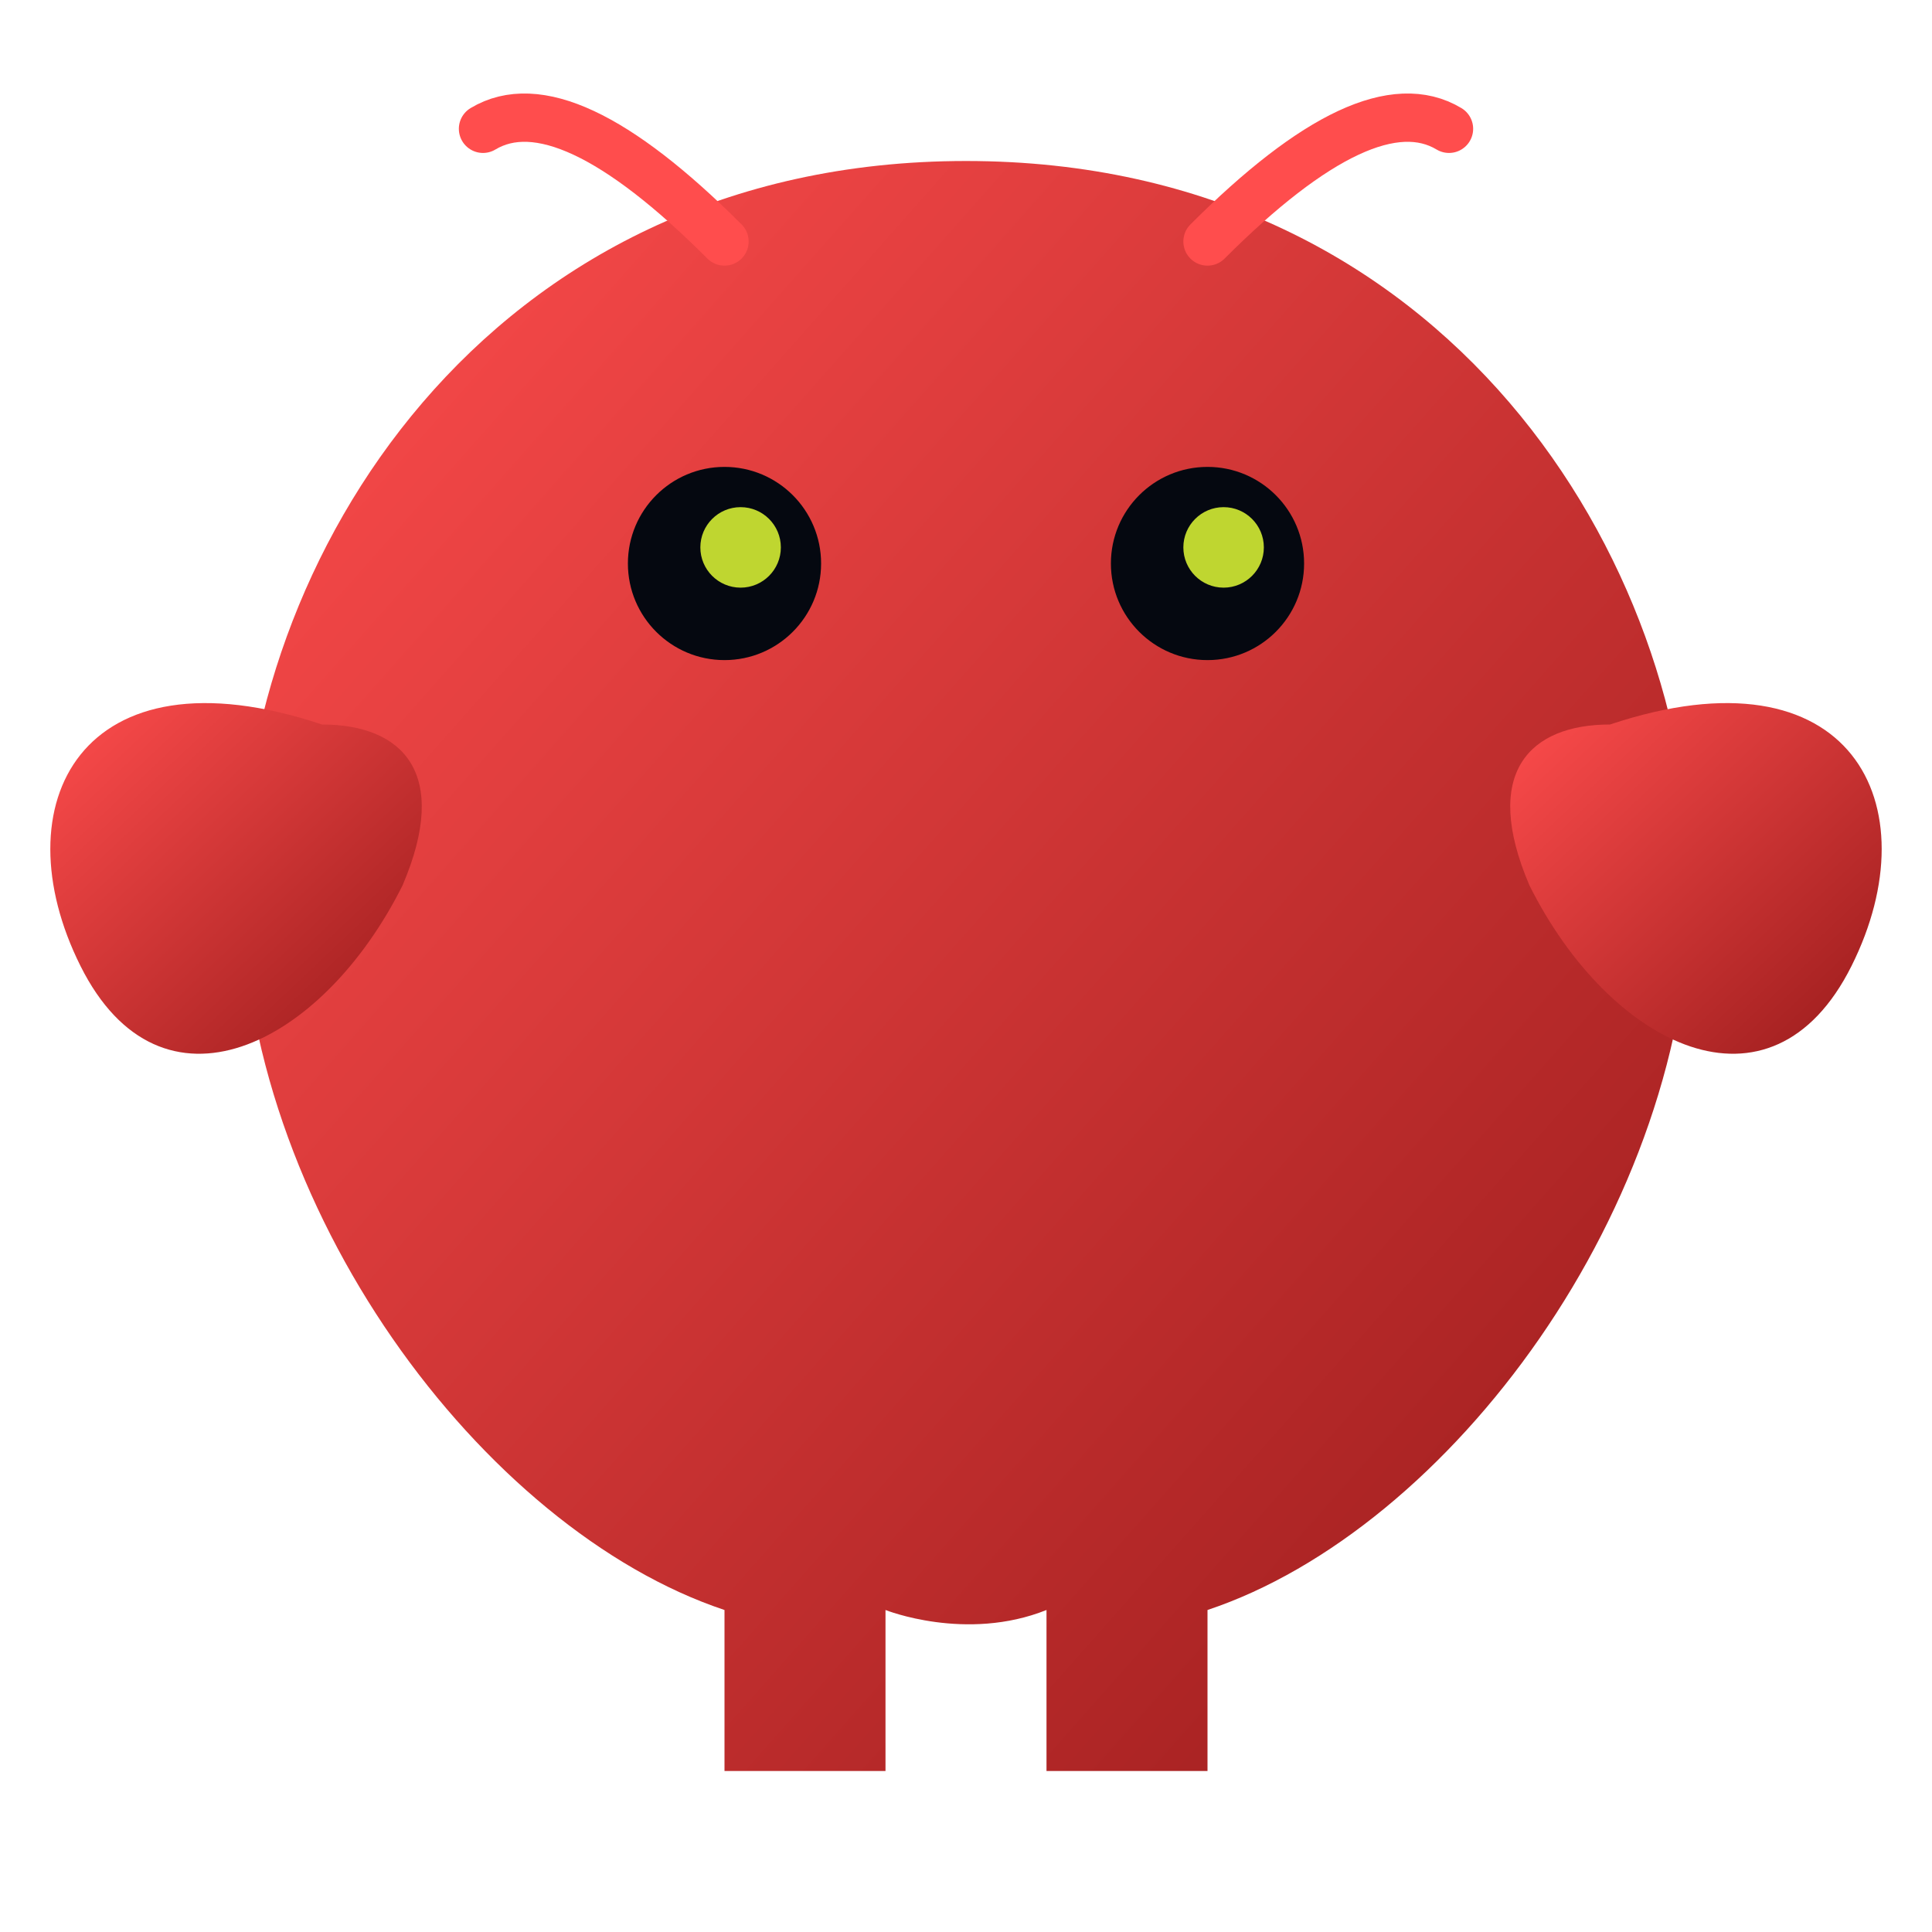
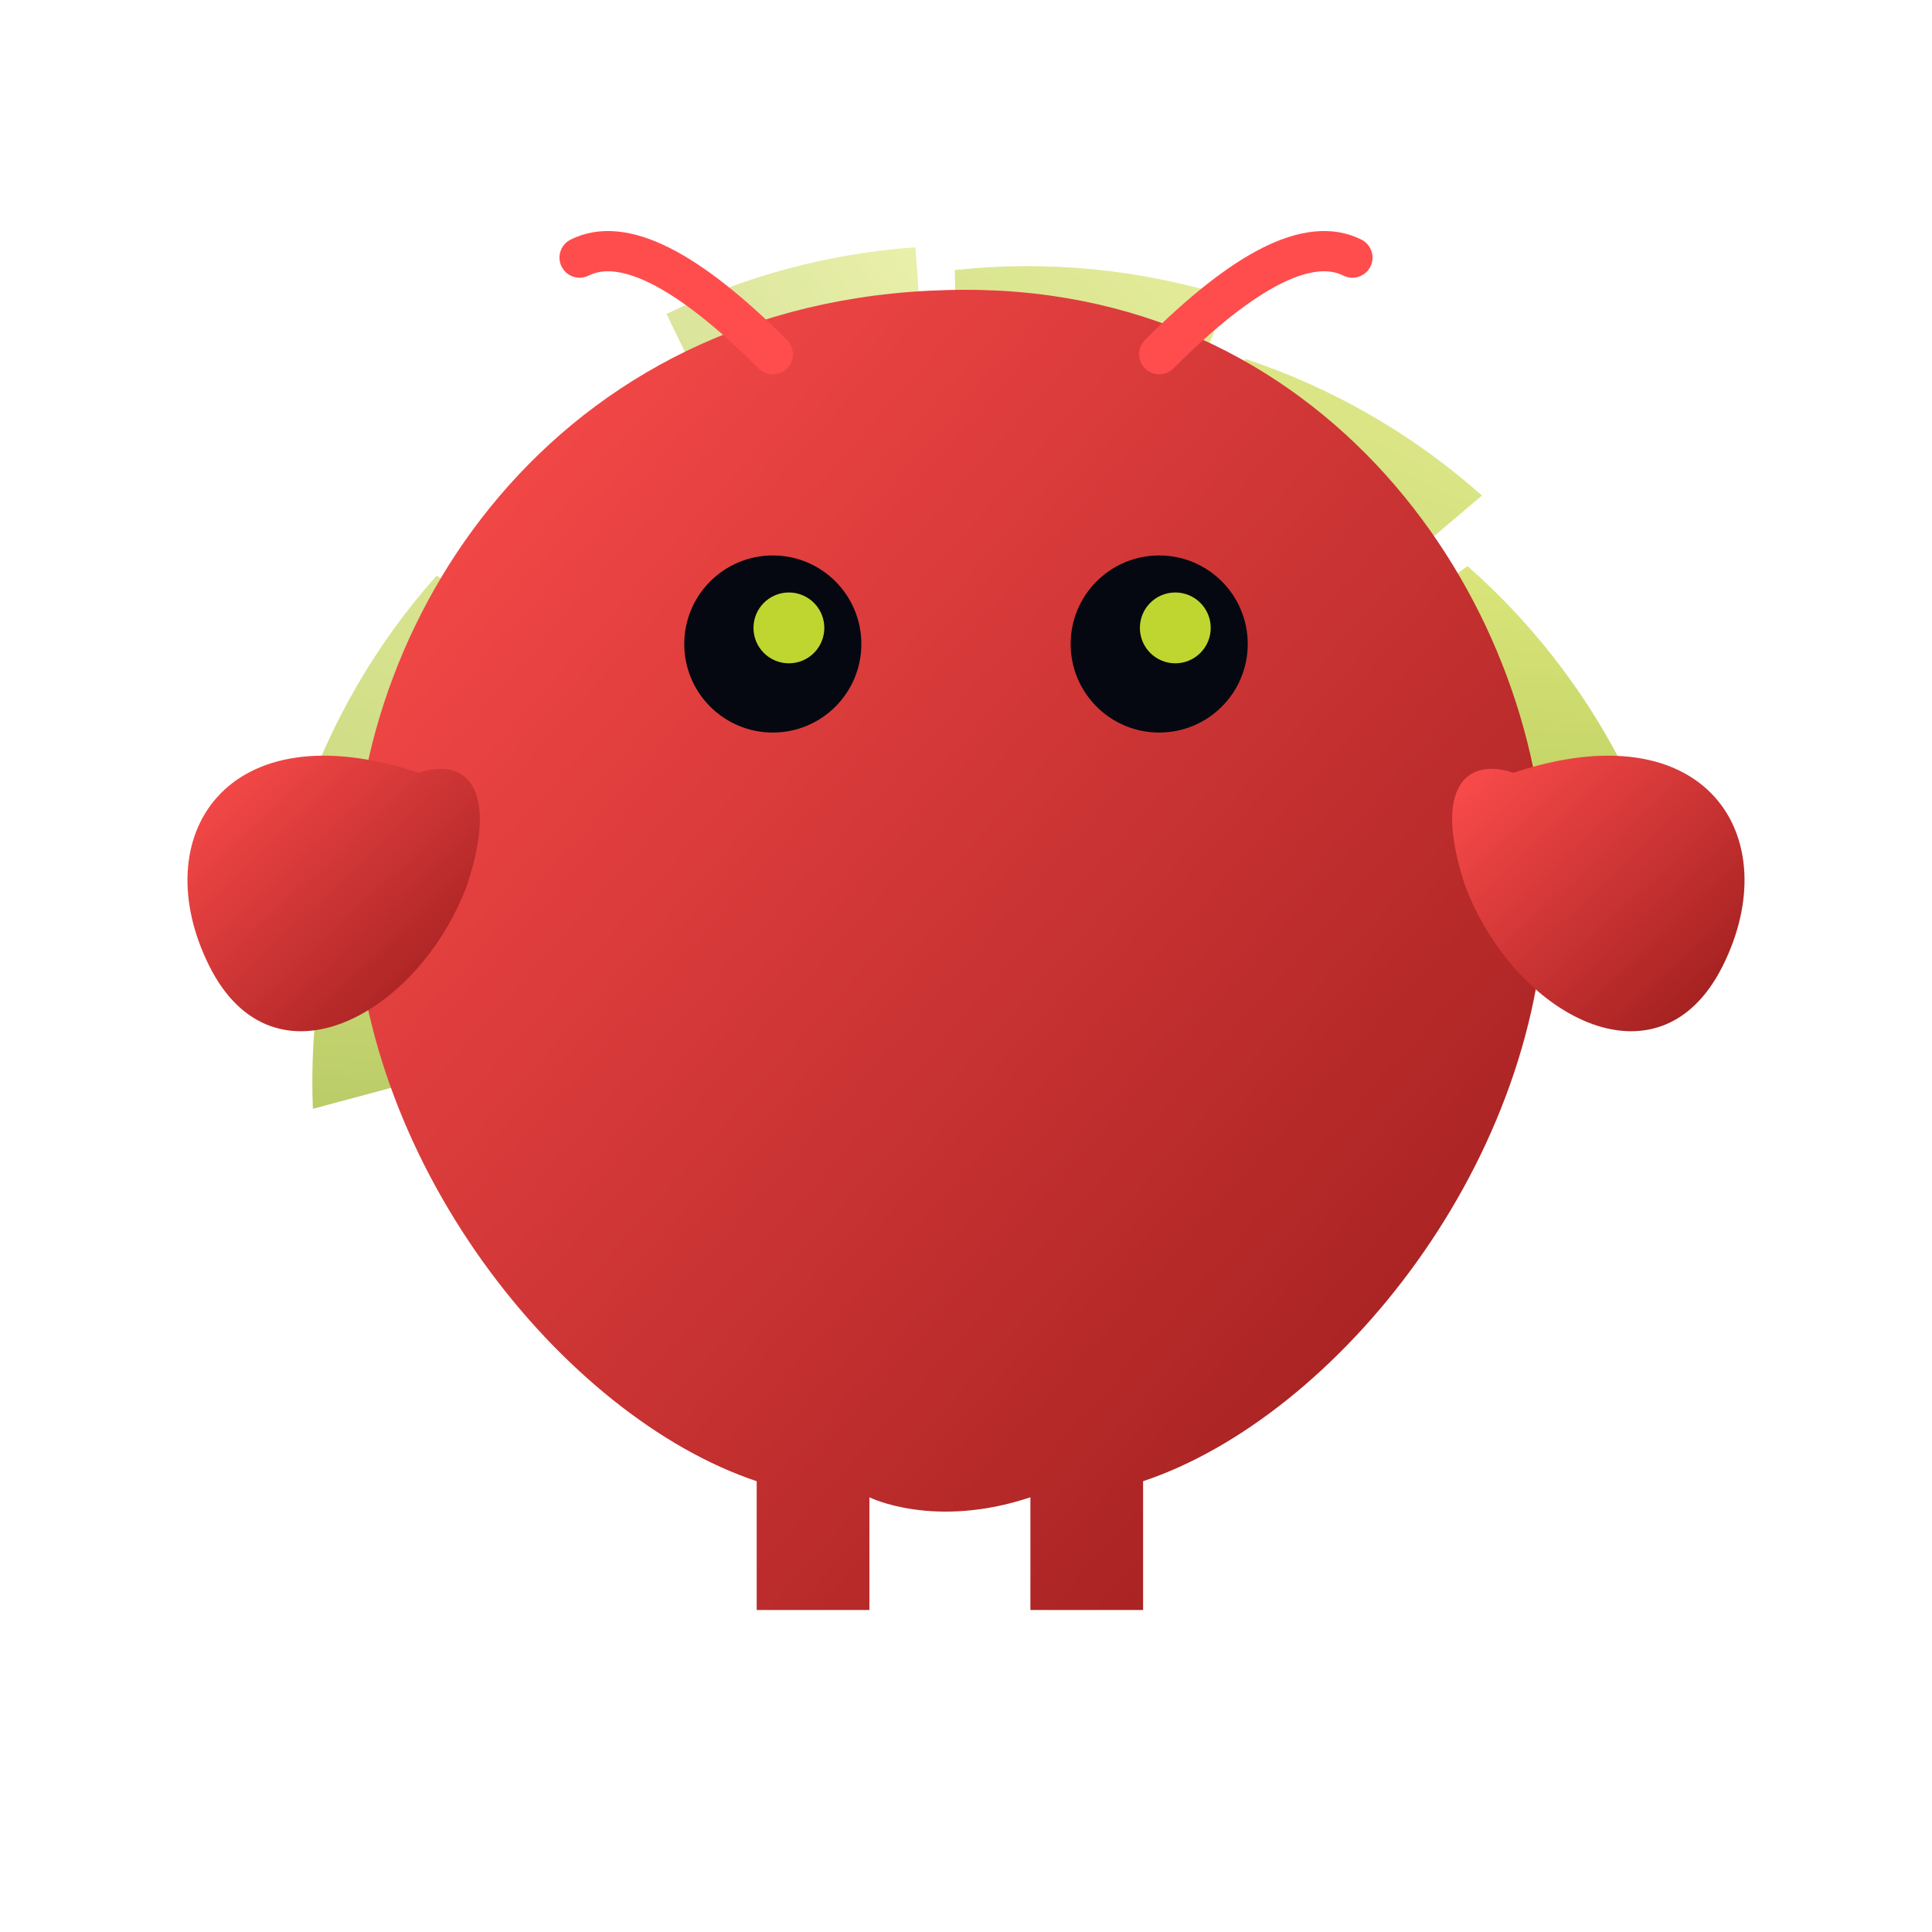
<svg xmlns="http://www.w3.org/2000/svg" viewBox="0 0 120 120" fill="none">
  <defs>
    <linearGradient id="lobster-gradient" x1="0%" y1="0%" x2="100%" y2="100%">
      <stop offset="0%" stop-color="#ff4d4d" />
      <stop offset="100%" stop-color="#991b1b" />
    </linearGradient>
+     <linearGradient id="debridge-gradient" x1="0%" y1="100%" x2="100%" y2="0%">
+       <stop offset="0%" stop-color="#9AB520" />
+       <stop offset="100%" stop-color="#D4E157" />
+     </linearGradient>
  </defs>
-   <path d="M60 10 C30 10 15 35 15 55 C15 75 30 95 45 100 L45 110 L55 110 L55 100 C55 100 60 102 65 100 L65 110 L75 110 L75 100 C90 95 105 75 105 55 C105 35 90 10 60 10Z" fill="url(#lobster-gradient)" />
-   <path d="M20 45 C5 40 0 50 5 60 C10 70 20 65 25 55 C28 48 25 45 20 45Z" fill="url(#lobster-gradient)" />
-   <path d="M100 45 C115 40 120 50 115 60 C110 70 100 65 95 55 C92 48 95 45 100 45Z" fill="url(#lobster-gradient)" />
-   <path d="M45 15 Q35 5 30 8" stroke="#ff4d4d" stroke-width="3" stroke-linecap="round" />
-   <path d="M75 15 Q85 5 90 8" stroke="#ff4d4d" stroke-width="3" stroke-linecap="round" />
-   <circle cx="45" cy="35" r="6" fill="#050810" />
-   <circle cx="75" cy="35" r="6" fill="#050810" />
-   <circle cx="46" cy="34" r="2.5" fill="#BFD630" />
-   <circle cx="76" cy="34" r="2.5" fill="#BFD630" />
+   <g opacity="0.85" transform="translate(60,58) rotate(-15)">
+     <path d="M0,0 L-8,-42 A42,42 0 0,1 8,-42 Z" fill="url(#debridge-gradient)" opacity="0.6" />
+     <path d="M0,0 L10,-40 A42,42 0 0,1 26,-34 Z" fill="url(#debridge-gradient)" opacity="0.7" />
+     <path d="M0,0 L26,-30 A42,42 0 0,1 38,-18 Z" fill="url(#debridge-gradient)" opacity="0.8" />
+     <path d="M0,0 L36,-14 A42,42 0 0,1 42,0 Z" fill="url(#debridge-gradient)" opacity="0.9" />
+     <path d="M0,0 L-26,-30 A42,42 0 0,0 -38,-18 Z" fill="url(#debridge-gradient)" opacity="0.7" />
+     <path d="M0,0 L-36,-14 A42,42 0 0,0 -42,0 Z" fill="url(#debridge-gradient)" opacity="0.8" />
+   </g>
+   <path d="M60 18 C35 18 22 38 22 55 C22 72 35 88 47 92 L47 100 L54 100 L54 93 C54 93 58 95 64 93 L64 100 L71 100 L71 92 C83 88 96 72 96 55 C96 38 83 18 60 18Z" fill="url(#lobster-gradient)" />
+   <path d="M26 48 C14 44 9 52 13 60 C17 68 26 63 29 55 C31 49 29 47 26 48Z" fill="url(#lobster-gradient)" />
+   <path d="M94 48 C106 44 111 52 107 60 C103 68 94 63 91 55 C89 49 91 47 94 48Z" fill="url(#lobster-gradient)" />
+   <path d="M48 22 Q40 14 36 16" stroke="#ff4d4d" stroke-width="2.5" stroke-linecap="round" />
+   <path d="M72 22 Q80 14 84 16" stroke="#ff4d4d" stroke-width="2.5" stroke-linecap="round" />
+   <circle cx="48" cy="40" r="5.5" fill="#050810" />
+   <circle cx="72" cy="40" r="5.5" fill="#050810" />
+   <circle cx="49" cy="39" r="2.2" fill="#BFD630" />
+   <circle cx="73" cy="39" r="2.2" fill="#BFD630" />
</svg>
